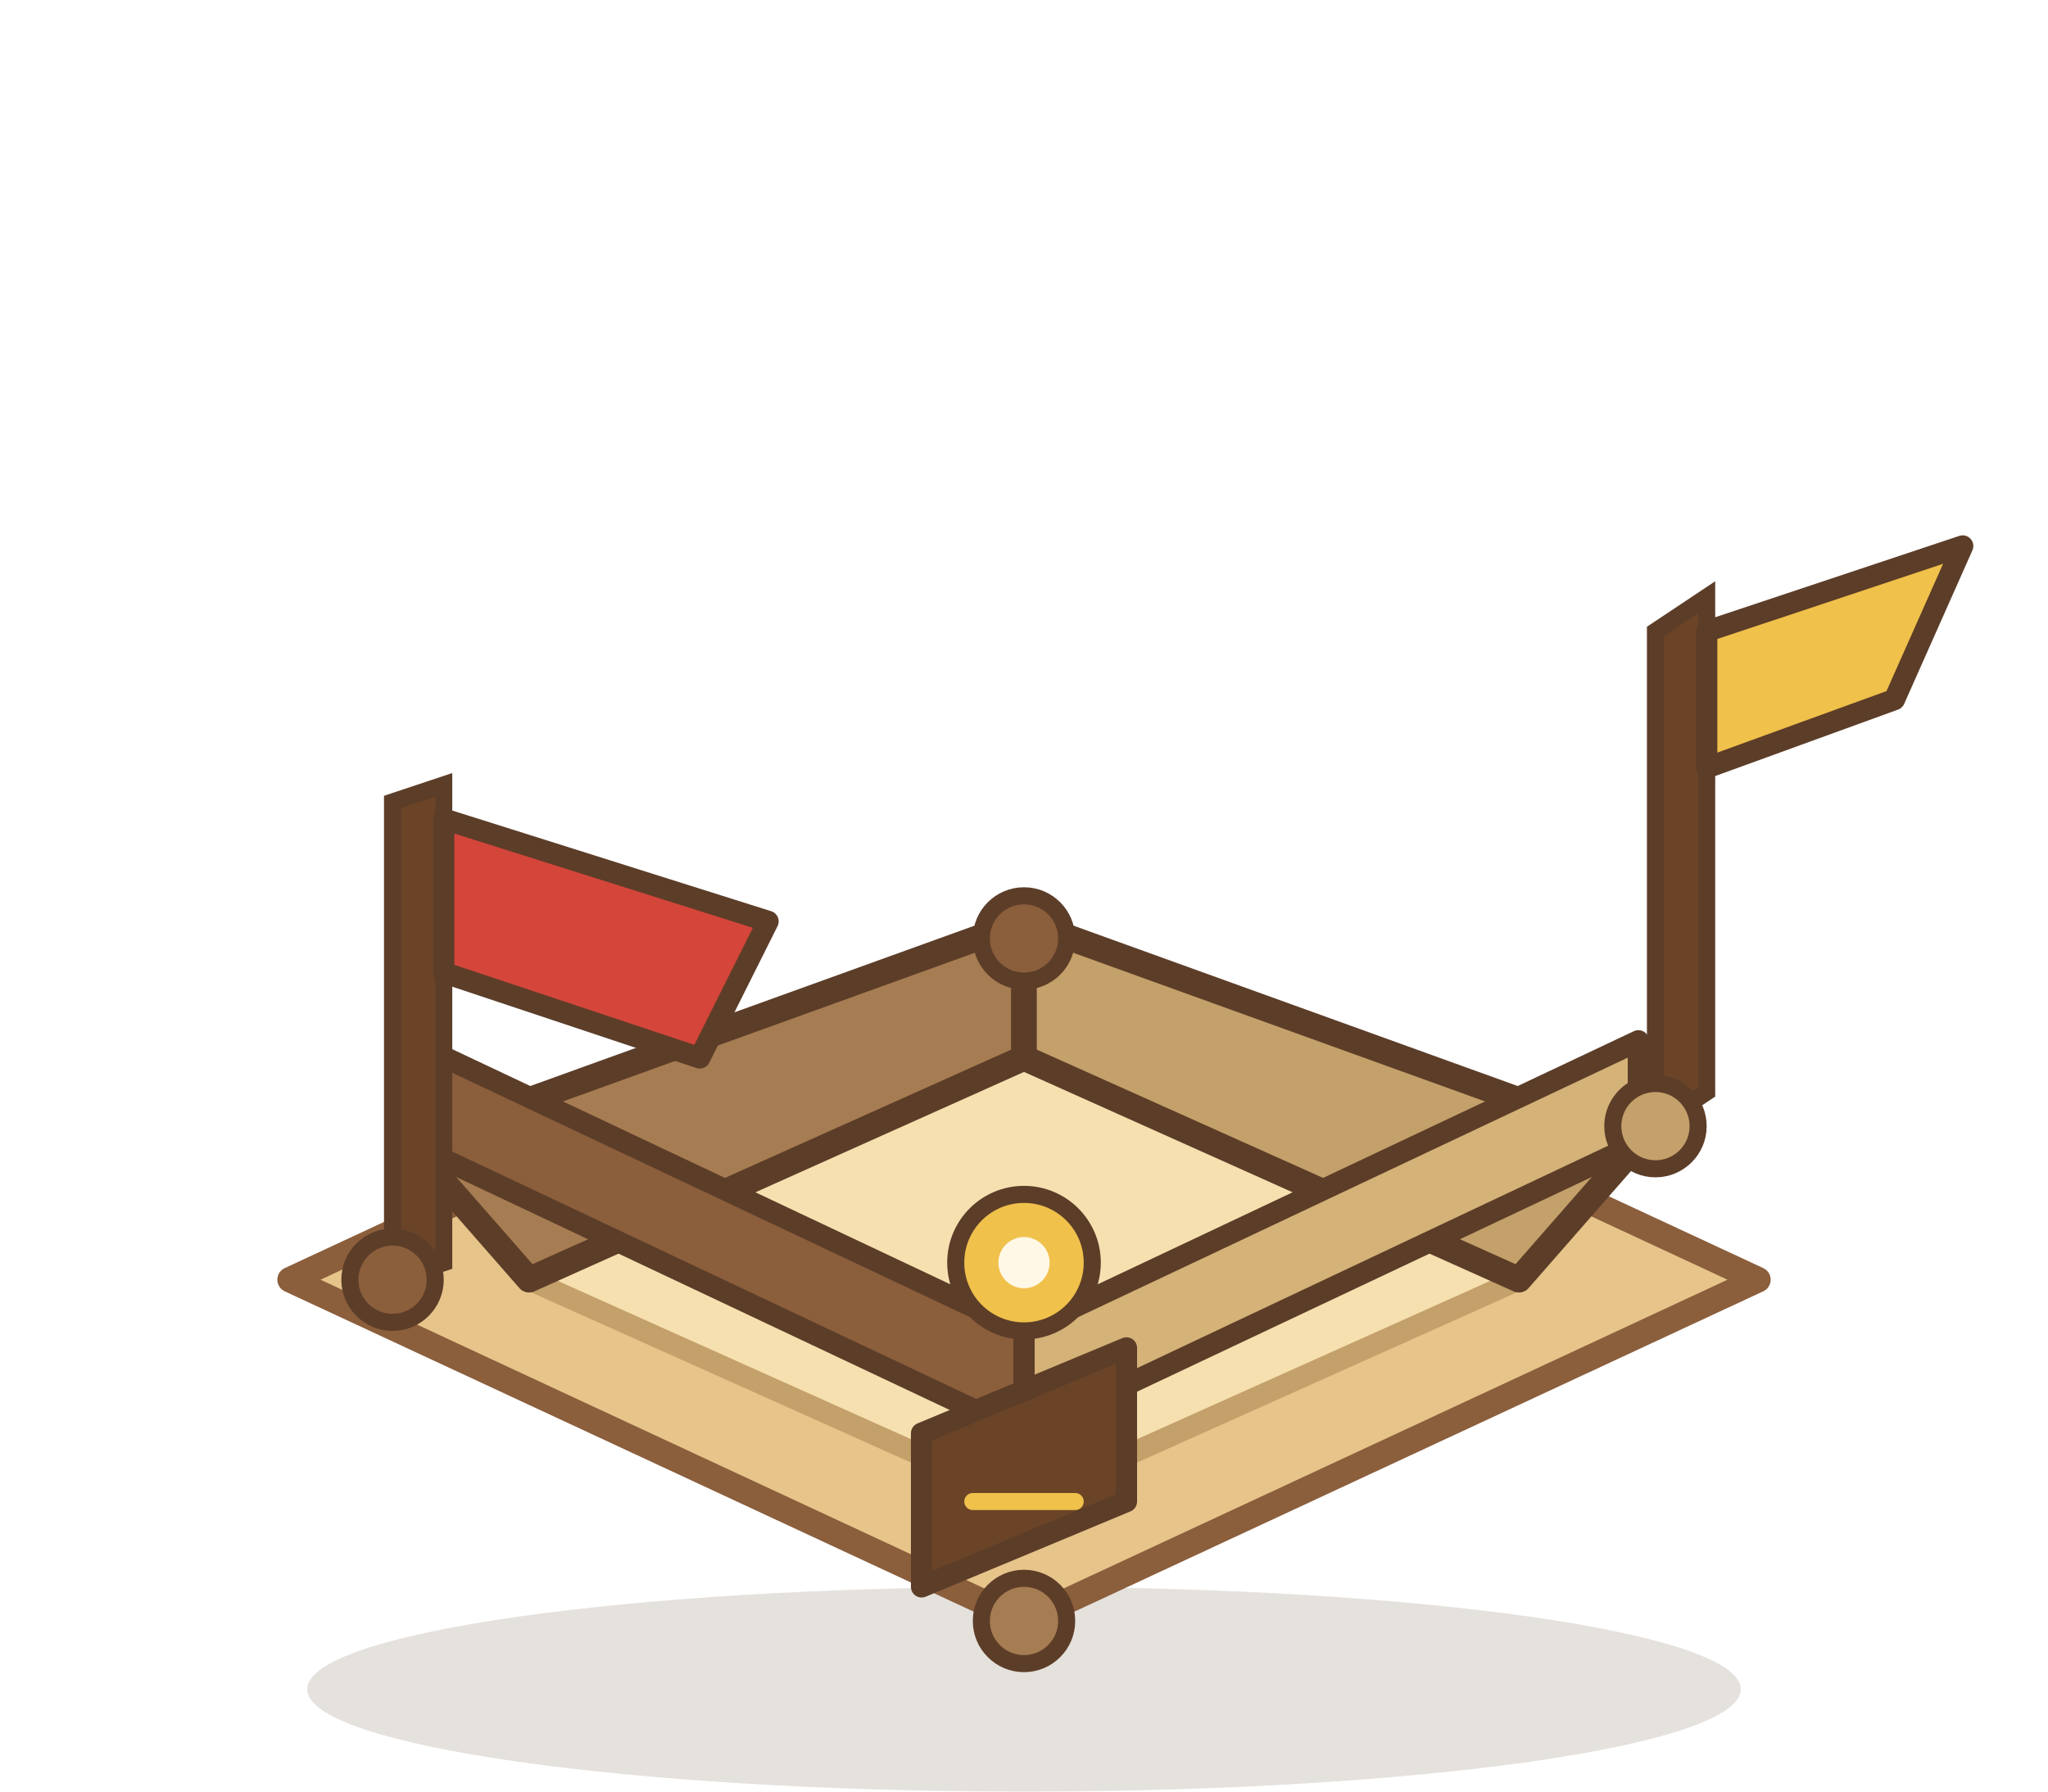
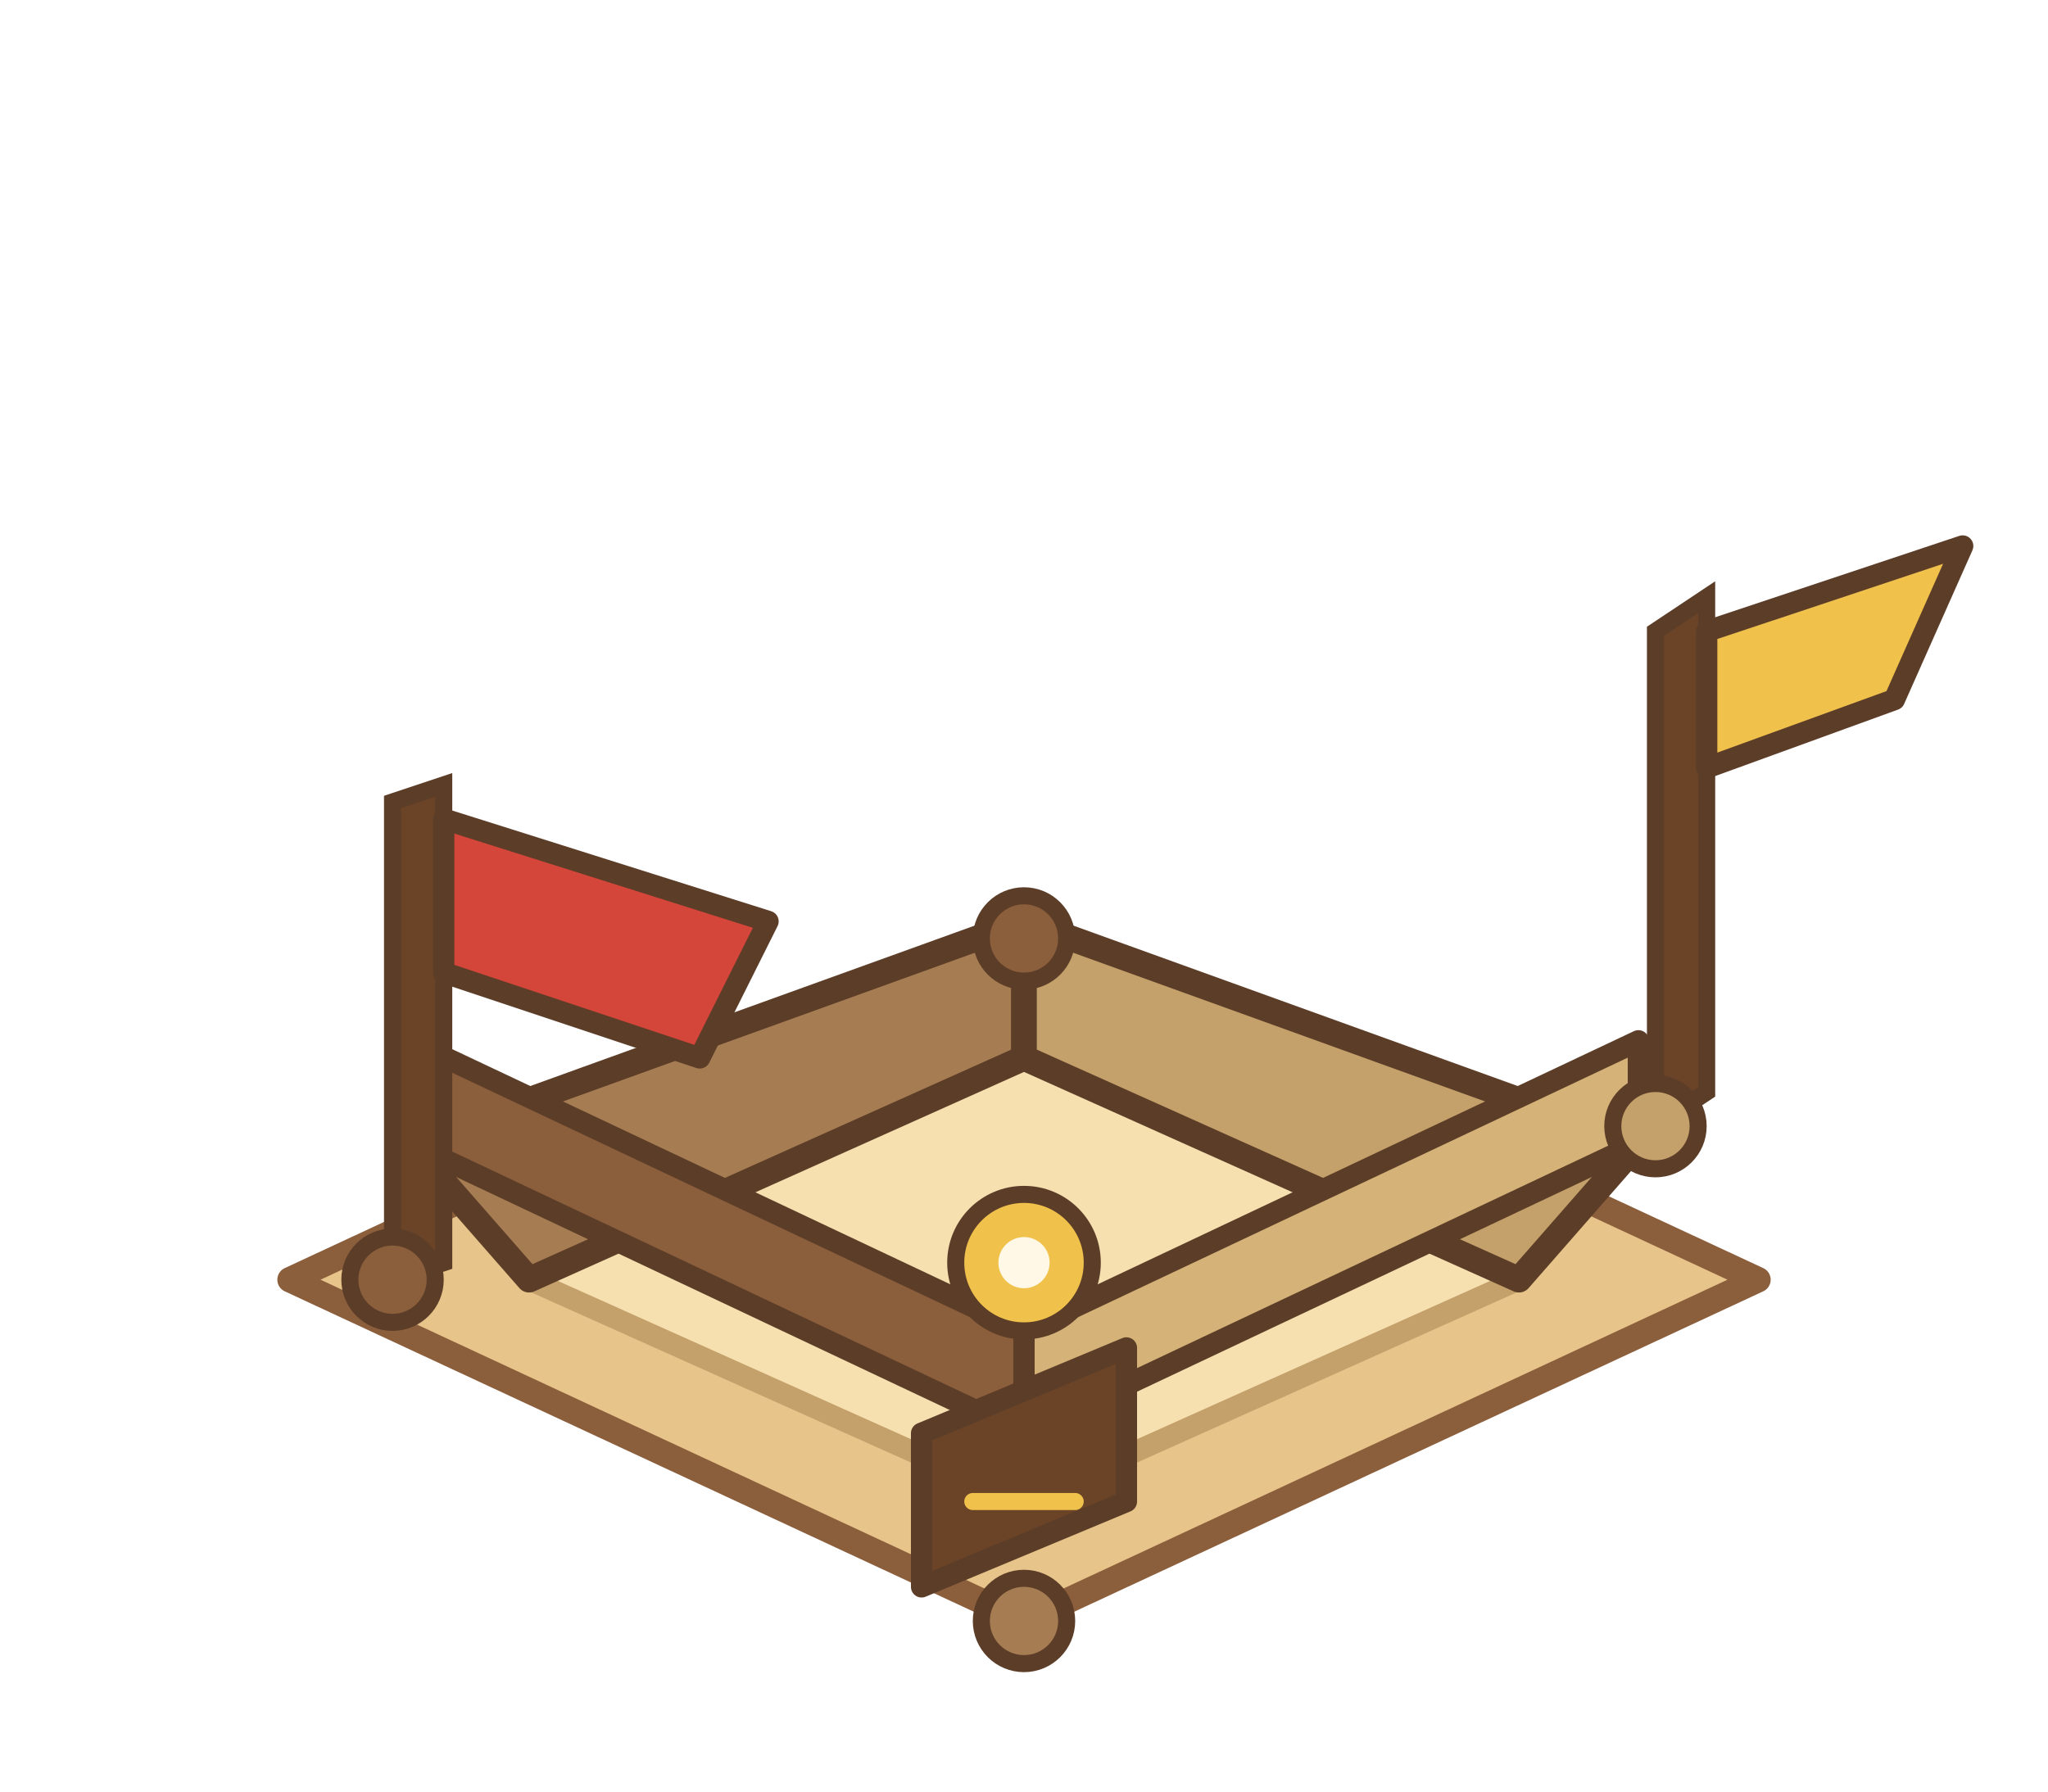
<svg xmlns="http://www.w3.org/2000/svg" viewBox="0 0 240 210" fill="none">
-   <ellipse cx="120" cy="198" rx="84" ry="12" fill="#5c3d28" opacity=".16" />
  <polygon points="120,190 206,150 120,110 34,150" fill="#e6c48a" stroke="#8b5e3c" stroke-width="3" stroke-linejoin="round" />
  <polygon points="120,176 178,150 120,124 62,150" fill="#f6e0b0" stroke="#c4a06a" stroke-width="2.5" stroke-linejoin="round" />
  <polygon points="62,150 120,124 120,108 48,134" fill="#a67c52" stroke="#5c3d28" stroke-width="3" stroke-linejoin="round" />
  <polygon points="178,150 120,124 120,108 192,134" fill="#c4a06a" stroke="#5c3d28" stroke-width="3" stroke-linejoin="round" />
  <polygon points="48,134 120,168 120,156 48,122" fill="#8b5e3c" stroke="#5c3d28" stroke-width="2.5" stroke-linejoin="round" />
  <polygon points="192,134 120,168 120,156 192,122" fill="#d4b278" stroke="#5c3d28" stroke-width="2.5" stroke-linejoin="round" />
  <polygon points="46,150 52,148 52,92 46,94" fill="#6b4428" stroke="#5c3d28" stroke-width="2" />
  <polygon points="52,96 90,108 82,124 52,114" fill="#d4453a" stroke="#5c3d28" stroke-width="2.5" stroke-linejoin="round" />
  <polygon points="194,132 200,128 200,70 194,74" fill="#6b4428" stroke="#5c3d28" stroke-width="2" />
  <polygon points="200,74 230,64 222,82 200,90" fill="#f0c14b" stroke="#5c3d28" stroke-width="2.5" stroke-linejoin="round" />
  <circle cx="46" cy="150" r="5" fill="#8b5e3c" stroke="#5c3d28" stroke-width="2" />
  <circle cx="194" cy="132" r="5" fill="#c4a06a" stroke="#5c3d28" stroke-width="2" />
  <circle cx="120" cy="190" r="5" fill="#a67c52" stroke="#5c3d28" stroke-width="2" />
  <circle cx="120" cy="110" r="5" fill="#8b5e3c" stroke="#5c3d28" stroke-width="2" />
  <polygon points="108,186 132,176 132,158 108,168" fill="#6b4428" stroke="#5c3d28" stroke-width="2.5" stroke-linejoin="round" />
  <path d="M114 176h12" stroke="#f0c14b" stroke-width="2" stroke-linecap="round" />
  <circle cx="120" cy="148" r="8" fill="#f0c14b" stroke="#5c3d28" stroke-width="2" />
  <circle cx="120" cy="148" r="3" fill="#fff8e7" />
</svg>
